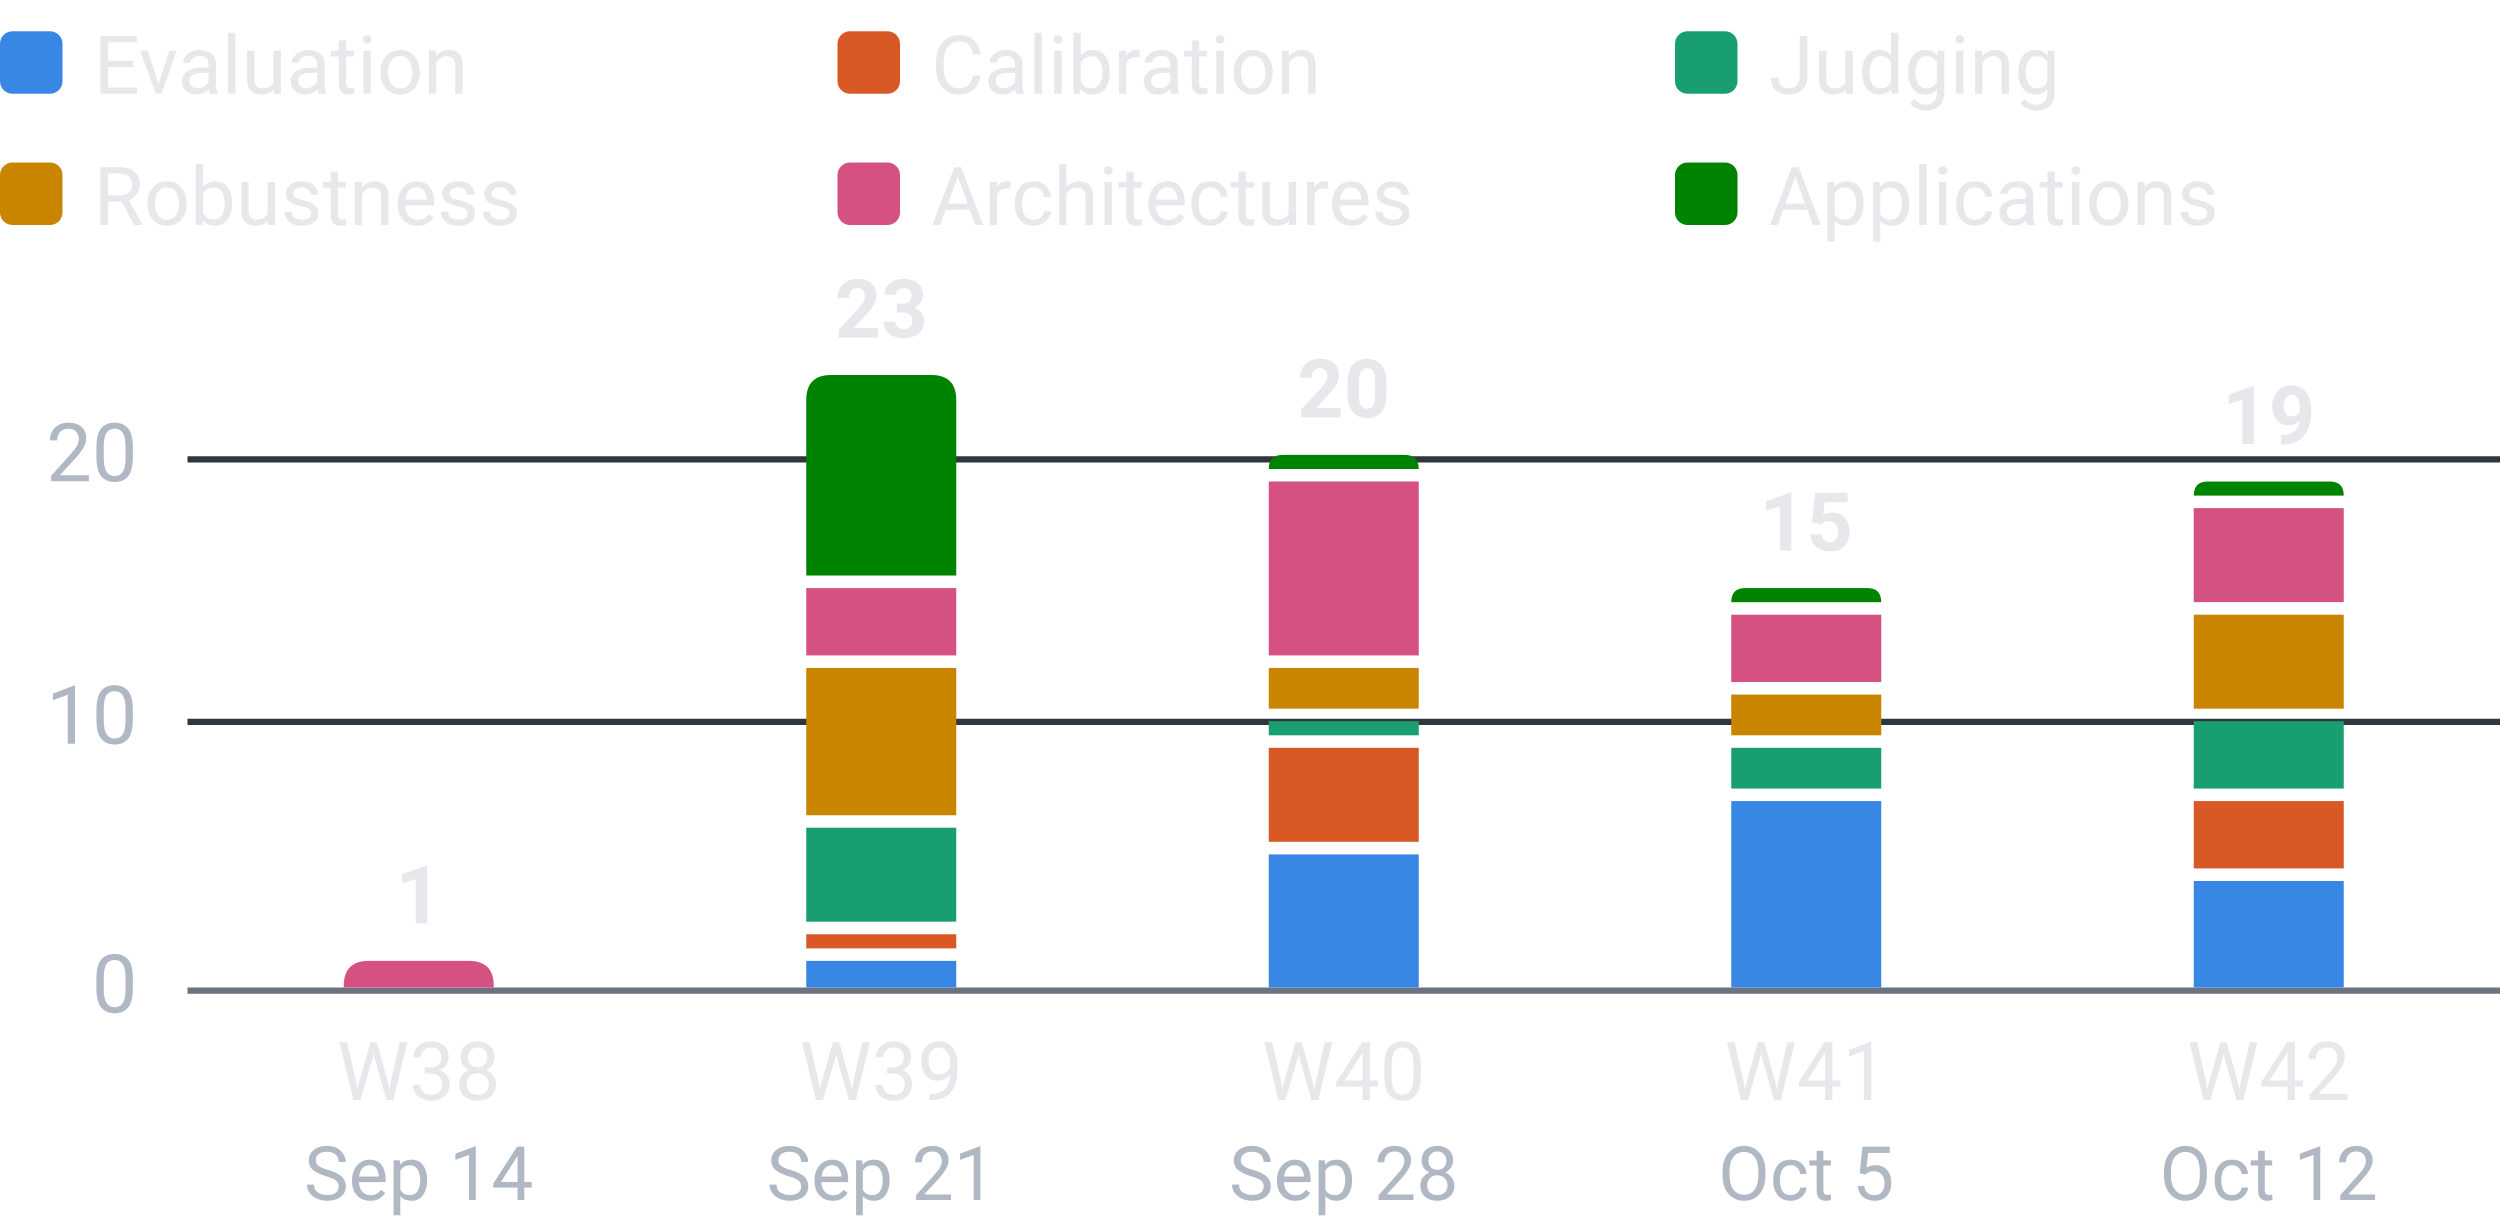
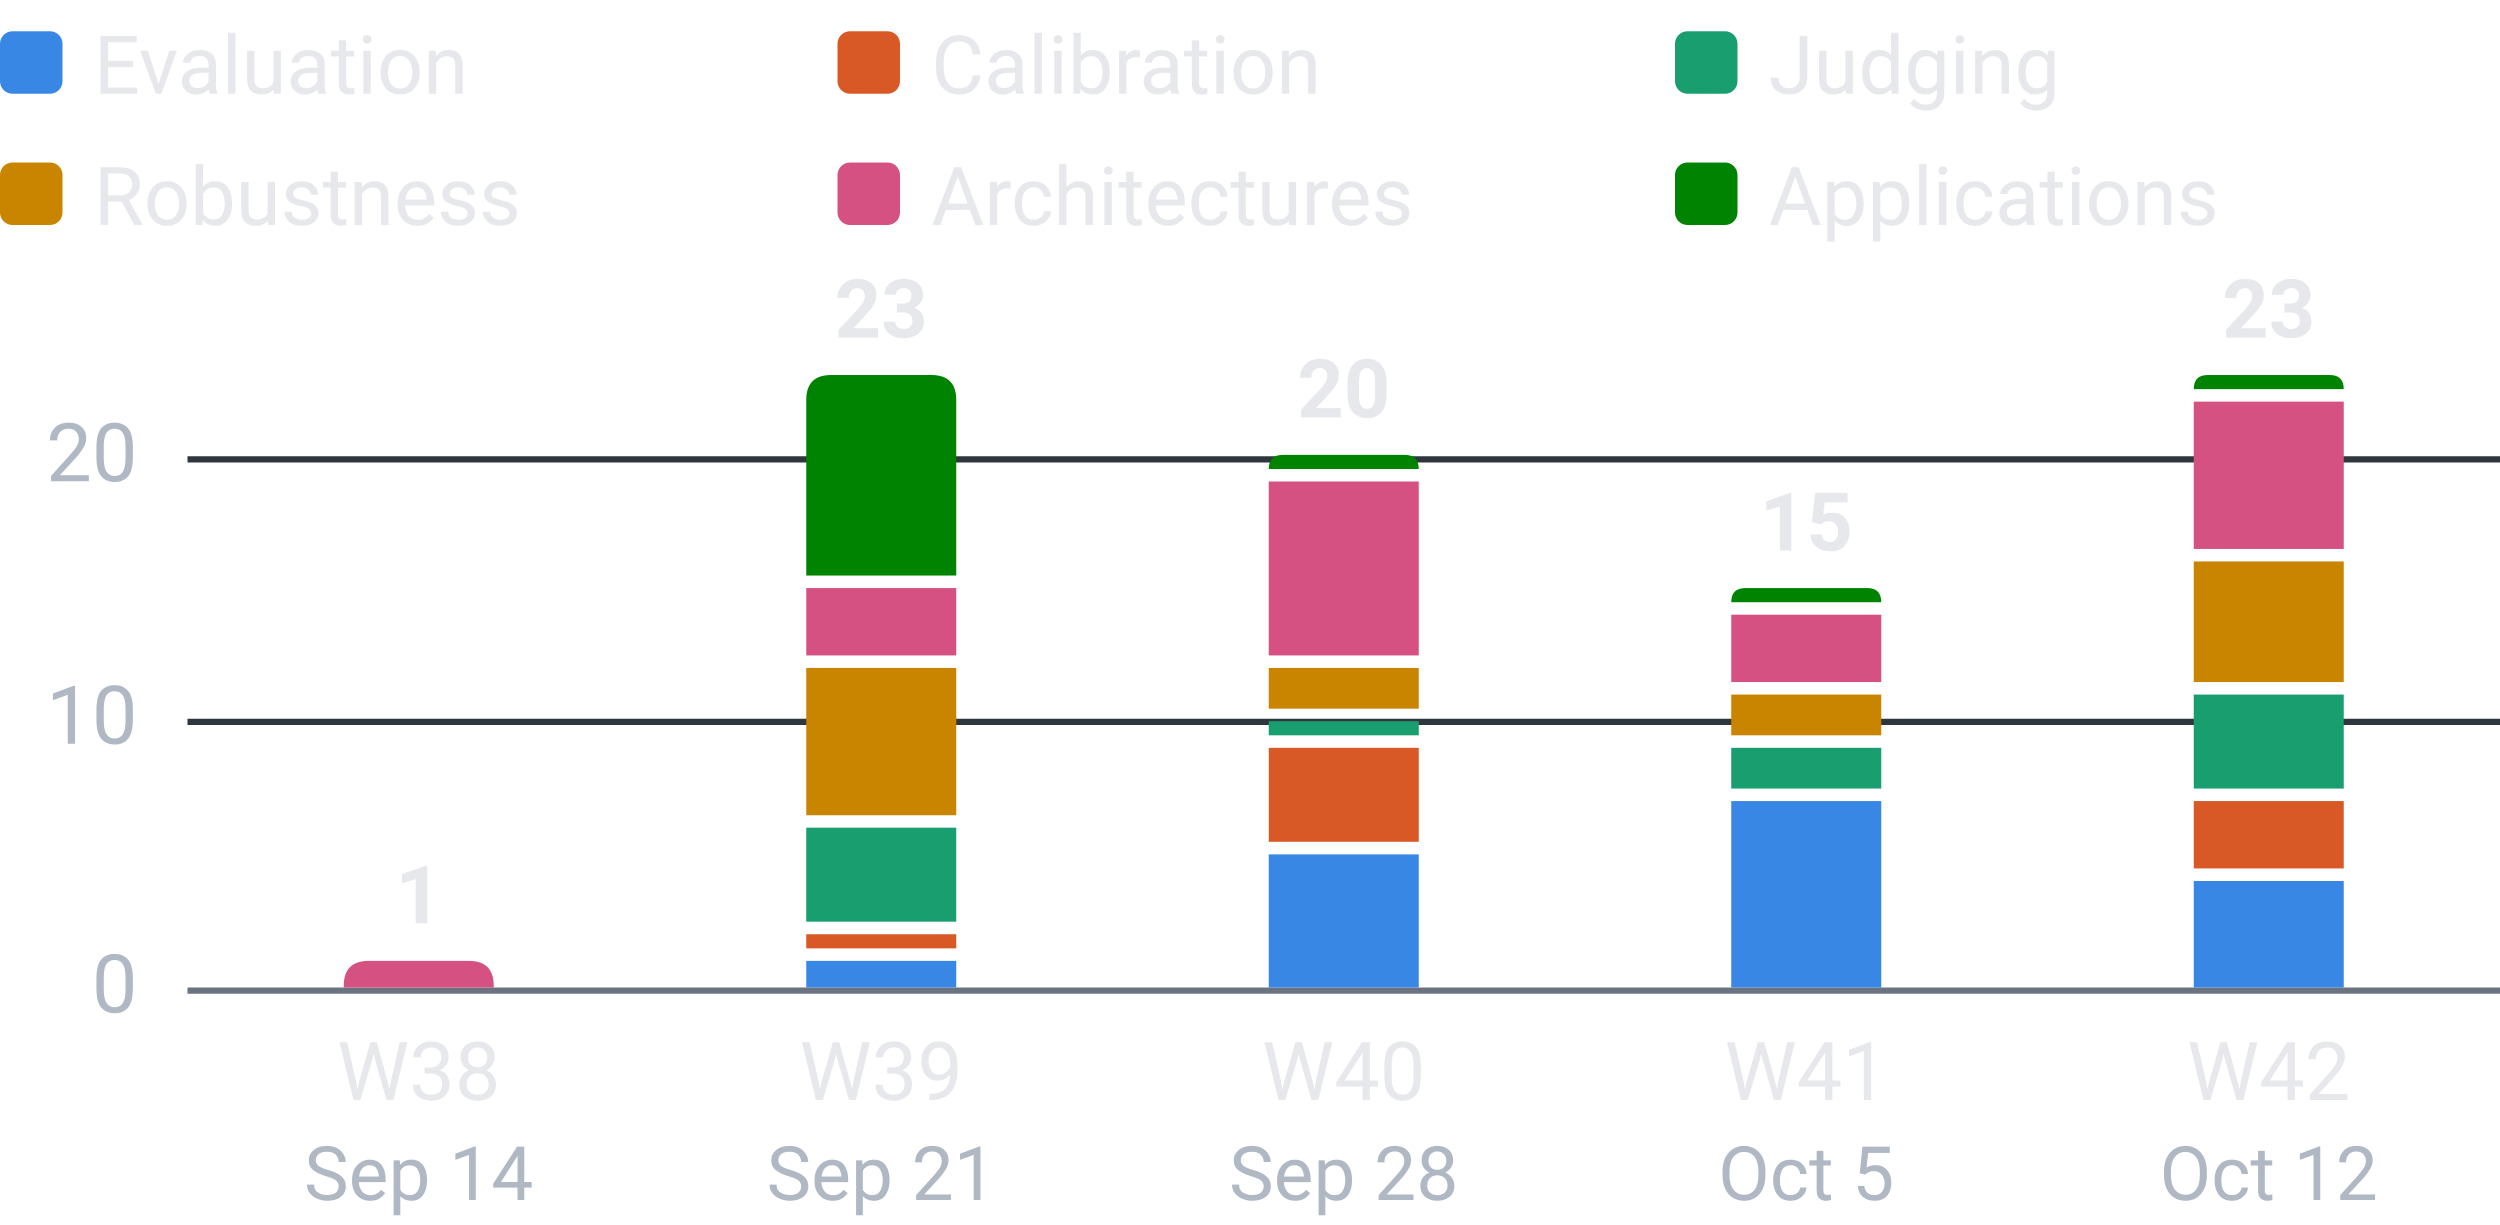
<svg xmlns="http://www.w3.org/2000/svg" viewBox="0 0 400 196" width="400" height="196" role="img" aria-labelledby="chart-title chart-desc" font-family="system-ui, -apple-system, &quot;Segoe UI&quot;, Roboto, &quot;Helvetica Neue&quot;, Arial, &quot;PingFang SC&quot;, &quot;Microsoft YaHei&quot;, sans-serif" font-size="13">
  <rect x="0" y="5" width="10" height="10" rx="2" fill="#3987e5" />
  <text x="15" y="15" fill="#e6e8eb">Evaluation</text>
  <rect x="134" y="5" width="10" height="10" rx="2" fill="#d95926" />
  <text x="149" y="15" fill="#e6e8eb">Calibration</text>
  <rect x="268" y="5" width="10" height="10" rx="2" fill="#199e70" />
  <text x="283" y="15" fill="#e6e8eb">Judging</text>
  <rect x="0" y="26" width="10" height="10" rx="2" fill="#c98500" />
  <text x="15" y="36" fill="#e6e8eb">Robustness</text>
  <rect x="134" y="26" width="10" height="10" rx="2" fill="#d55181" />
  <text x="149" y="36" fill="#e6e8eb">Architectures</text>
  <rect x="268" y="26" width="10" height="10" rx="2" fill="#008300" />
  <text x="283" y="36" fill="#e6e8eb">Applications</text>
  <line x1="30" x2="400" y1="158.5" y2="158.5" stroke="#6b7280" stroke-width="1" />
  <text x="22" y="162" text-anchor="end" fill="#b0b8c4">0</text>
  <line x1="30" x2="400" y1="115.5" y2="115.5" stroke="#30363d" stroke-width="1" />
  <text x="22" y="119" text-anchor="end" fill="#b0b8c4">10</text>
  <line x1="30" x2="400" y1="73.5" y2="73.5" stroke="#30363d" stroke-width="1" />
  <text x="22" y="77" text-anchor="end" fill="#b0b8c4">20</text>
  <path d="M55 158V157.74Q55 153.74 59 153.74H75Q79 153.74 79 157.74V158Z" fill="#d55181" />
  <text x="67" y="147.74" text-anchor="middle" font-weight="600" fill="#e6e8eb">1</text>
  <text x="67" y="176" text-anchor="middle" fill="#e6e8eb">W38</text>
  <text x="67" y="192" text-anchor="middle" font-size="12" fill="#b0b8c4">Sep 14</text>
  <rect x="129" y="153.74" width="24" height="4.26" fill="#3987e5" />
  <rect x="129" y="149.48" width="24" height="2.26" fill="#d95926" />
  <rect x="129" y="132.43" width="24" height="15.04" fill="#199e70" />
  <rect x="129" y="106.87" width="24" height="23.57" fill="#c98500" />
  <rect x="129" y="94.09" width="24" height="10.78" fill="#d55181" />
  <path d="M129 92.09V64Q129 60 133 60H149Q153 60 153 64V92.09Z" fill="#008300" />
  <text x="141" y="54" text-anchor="middle" font-weight="600" fill="#e6e8eb">23</text>
  <text x="141" y="176" text-anchor="middle" fill="#e6e8eb">W39</text>
  <text x="141" y="192" text-anchor="middle" font-size="12" fill="#b0b8c4">Sep 21</text>
  <rect x="203" y="136.7" width="24" height="21.3" fill="#3987e5" />
  <rect x="203" y="119.65" width="24" height="15.04" fill="#d95926" />
  <rect x="203" y="115.39" width="24" height="2.26" fill="#199e70" />
  <rect x="203" y="106.87" width="24" height="6.52" fill="#c98500" />
  <rect x="203" y="77.04" width="24" height="27.83" fill="#d55181" />
  <path d="M203 75.04V75.04Q203 72.78 205.26 72.78H224.74Q227 72.78 227 75.04V75.04Z" fill="#008300" />
  <text x="215" y="66.78" text-anchor="middle" font-weight="600" fill="#e6e8eb">20</text>
  <text x="215" y="176" text-anchor="middle" fill="#e6e8eb">W40</text>
  <text x="215" y="192" text-anchor="middle" font-size="12" fill="#b0b8c4">Sep 28</text>
  <rect x="277" y="128.17" width="24" height="29.83" fill="#3987e5" />
  <rect x="277" y="119.65" width="24" height="6.52" fill="#199e70" />
  <rect x="277" y="111.13" width="24" height="6.52" fill="#c98500" />
  <rect x="277" y="98.35" width="24" height="10.78" fill="#d55181" />
  <path d="M277 96.35V96.35Q277 94.09 279.26 94.09H298.74Q301 94.09 301 96.35V96.35Z" fill="#008300" />
  <text x="289" y="88.09" text-anchor="middle" font-weight="600" fill="#e6e8eb">15</text>
  <text x="289" y="176" text-anchor="middle" fill="#e6e8eb">W41</text>
  <text x="289" y="192" text-anchor="middle" font-size="12" fill="#b0b8c4">Oct 5</text>
  <rect x="351" y="140.96" width="24" height="17.04" fill="#3987e5" />
  <rect x="351" y="128.17" width="24" height="10.78" fill="#d95926" />
-   <rect x="351" y="115.39" width="24" height="10.78" fill="#199e70" />
-   <rect x="351" y="98.35" width="24" height="15.04" fill="#c98500" />
-   <rect x="351" y="81.3" width="24" height="15.04" fill="#d55181" />
-   <path d="M351 79.3V79.3Q351 77.04 353.26 77.04H372.74Q375 77.04 375 79.3V79.3Z" fill="#008300" />
-   <text x="363" y="71.04" text-anchor="middle" font-weight="600" fill="#e6e8eb">19</text>
+   <rect x="351" y="111.13" width="24" height="15.04" fill="#199e70" />
+   <rect x="351" y="89.83" width="24" height="19.3" fill="#c98500" />
+   <rect x="351" y="64.26" width="24" height="23.57" fill="#d55181" />
+   <path d="M351 62.26V62.26Q351 60 353.26 60H372.74Q375 60 375 62.26V62.26Z" fill="#008300" />
+   <text x="363" y="54" text-anchor="middle" font-weight="600" fill="#e6e8eb">23</text>
  <text x="363" y="176" text-anchor="middle" fill="#e6e8eb">W42</text>
  <text x="363" y="192" text-anchor="middle" font-size="12" fill="#b0b8c4">Oct 12</text>
</svg>
